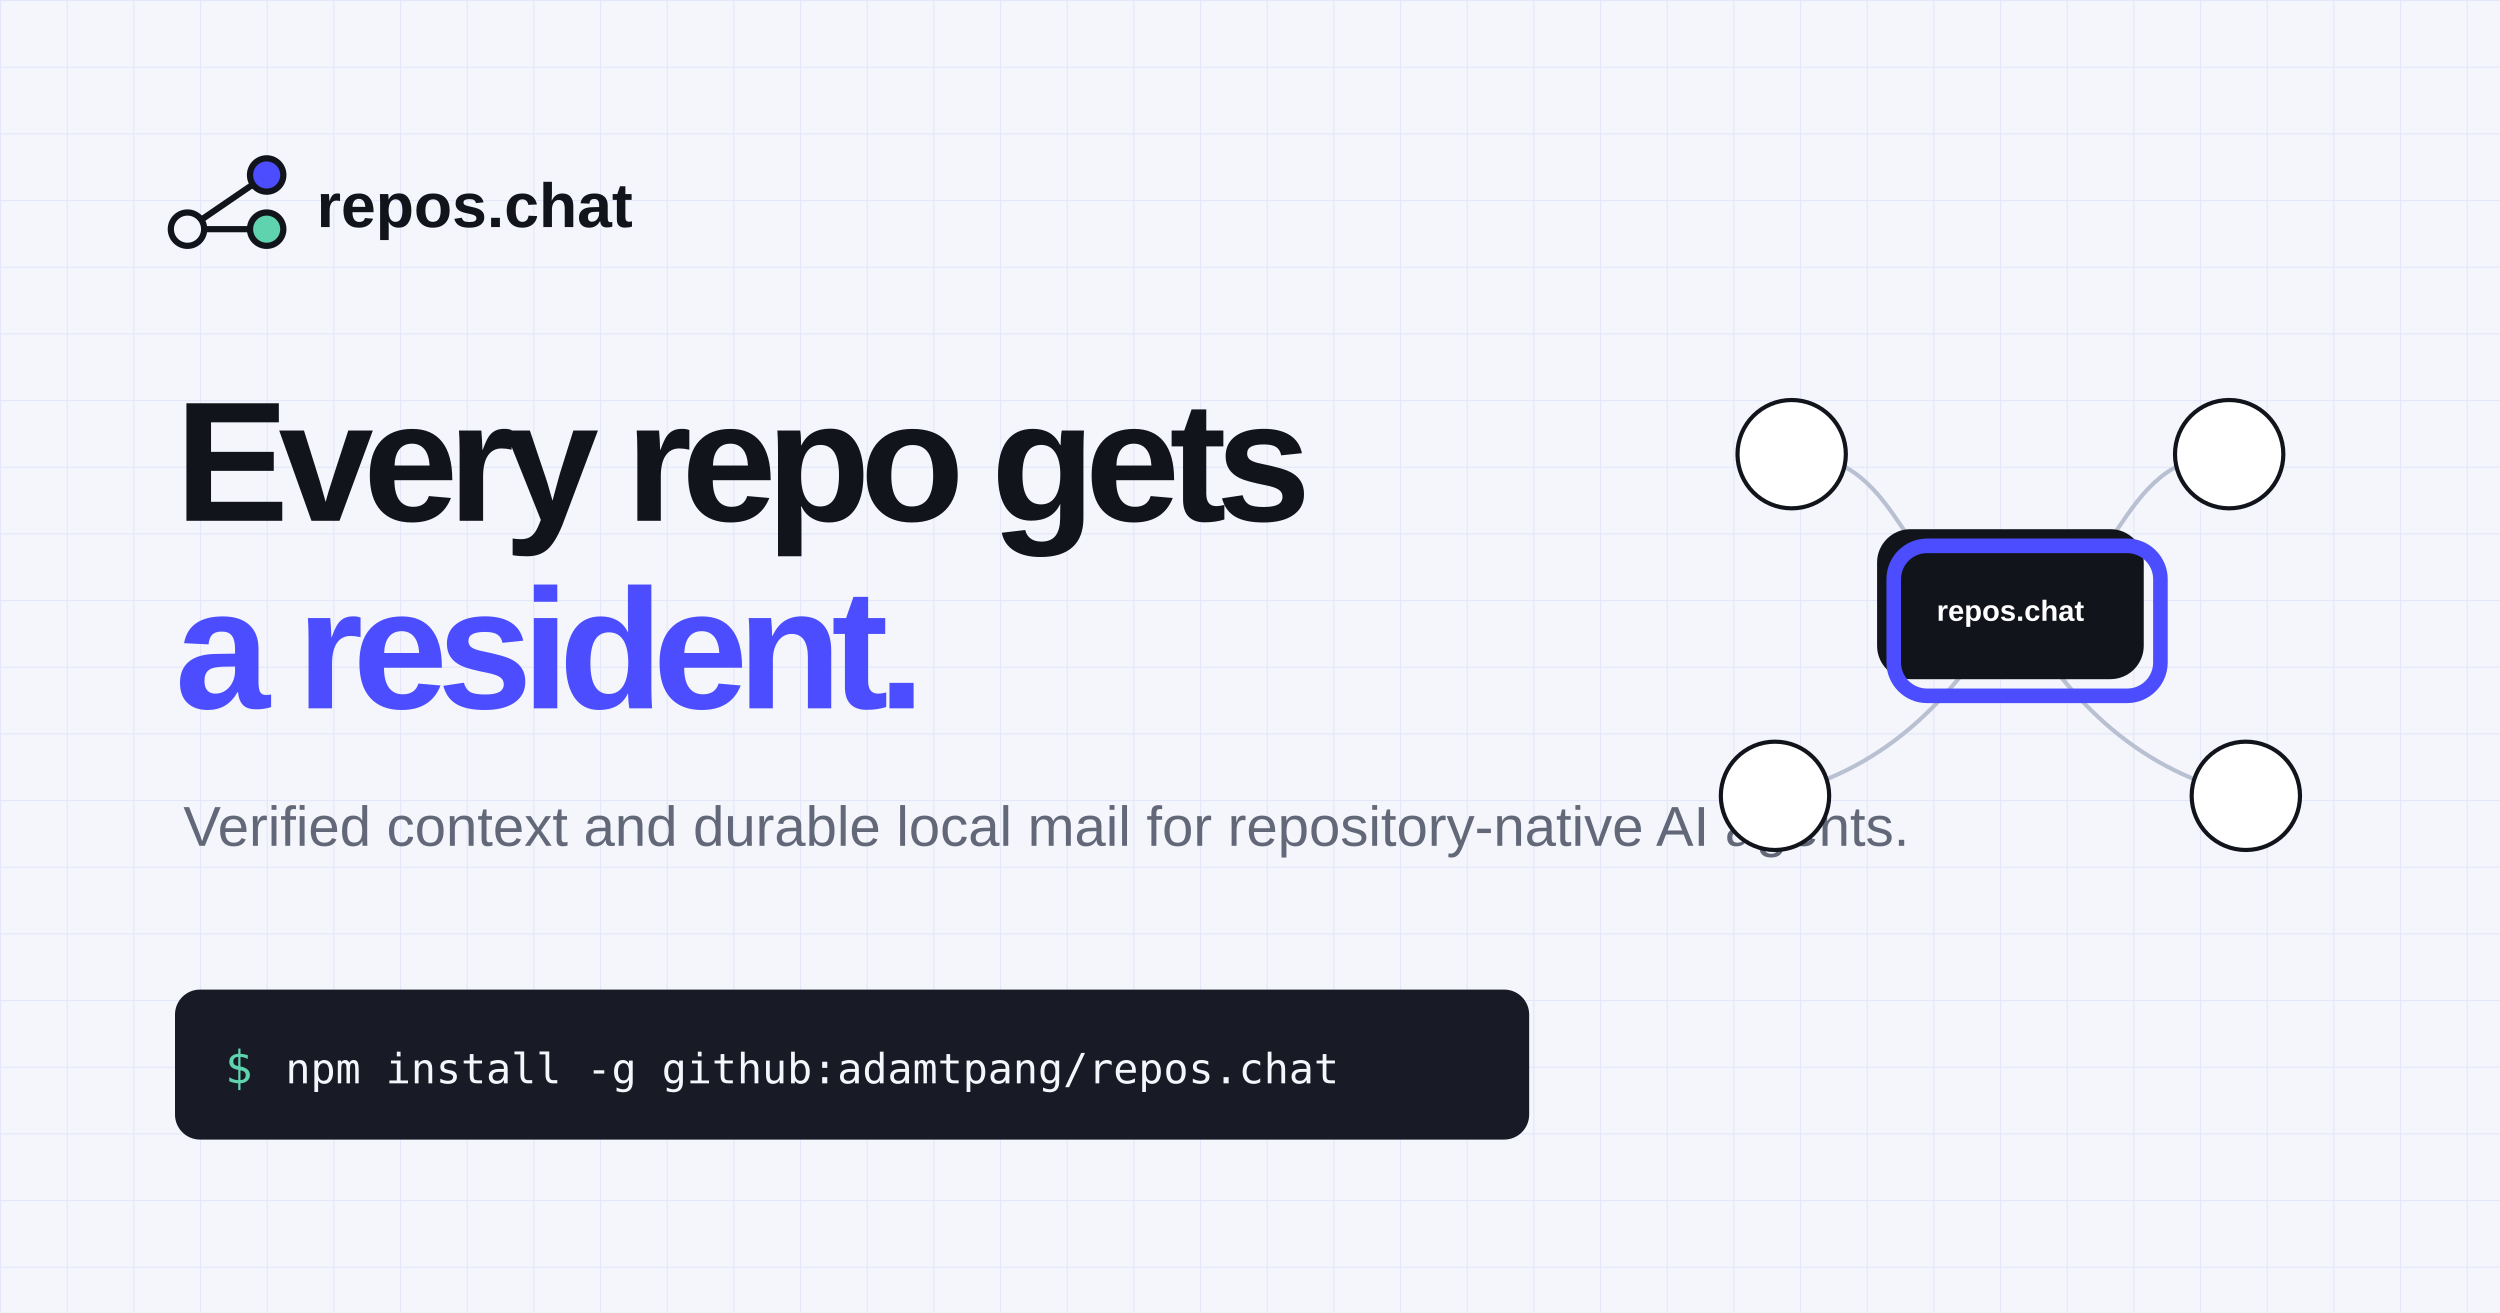
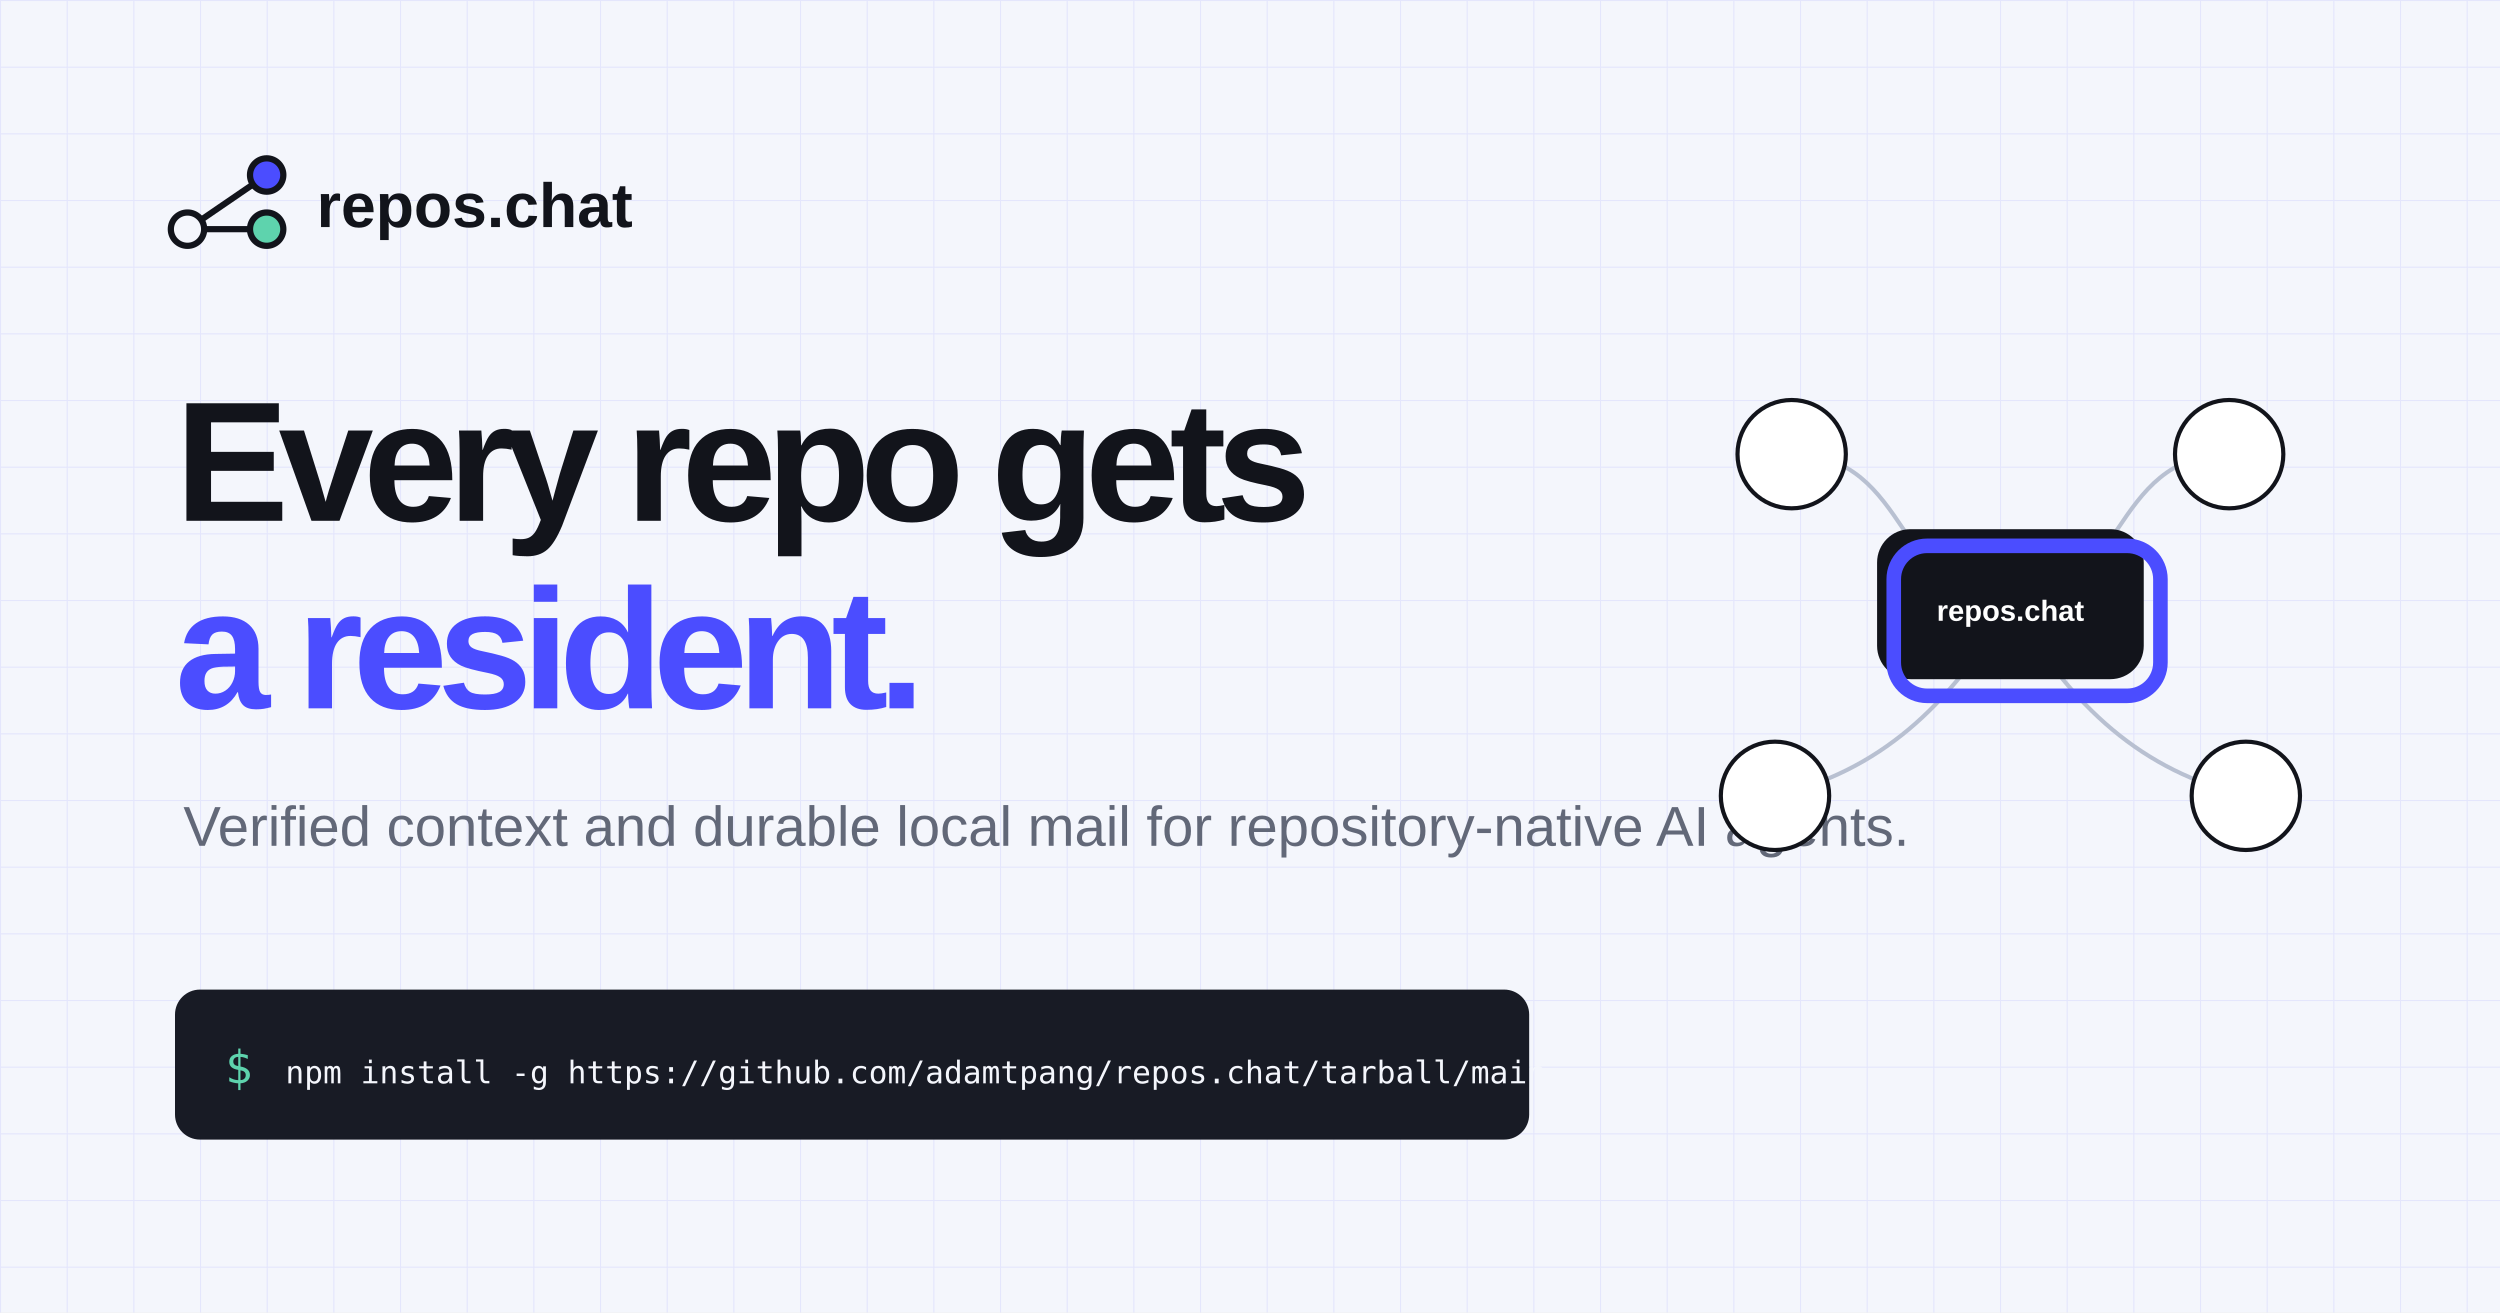
<svg xmlns="http://www.w3.org/2000/svg" width="1200" height="630" viewBox="0 0 1200 630">
  <defs>
    <pattern id="grid" width="32" height="32" patternUnits="userSpaceOnUse">
      <path d="M32 0H0V32" fill="none" stroke="#4b4dff" stroke-opacity=".09" />
    </pattern>
  </defs>
  <rect width="1200" height="630" fill="#f4f6fc" />
  <rect width="1200" height="630" fill="url(#grid)" />
  <g transform="translate(84 80)">
    <path d="M6 30 44 4M6 30h38" fill="none" stroke="#12141b" stroke-width="3" />
    <circle cx="44" cy="4" r="8" fill="#4b4dff" stroke="#12141b" stroke-width="3" />
    <circle cx="6" cy="30" r="8" fill="#f4f6fc" stroke="#12141b" stroke-width="3" />
    <circle cx="44" cy="30" r="8" fill="#5ed3ad" stroke="#12141b" stroke-width="3" />
    <text x="68" y="29" fill="#12141b" font-family="Arial, sans-serif" font-size="30" font-weight="700">repos.chat</text>
  </g>
  <text x="84" y="250" fill="#12141b" font-family="Arial, sans-serif" font-size="82" font-weight="700" letter-spacing="-5">Every repo gets</text>
  <text x="84" y="340" fill="#4b4dff" font-family="Arial, sans-serif" font-size="82" font-weight="700" letter-spacing="-5">a resident.</text>
  <text x="88" y="406" fill="#626878" font-family="Arial, sans-serif" font-size="27">Verified context and durable local mail for repository-native AI agents.</text>
  <g transform="translate(84 475)">
    <rect width="650" height="72" rx="12" fill="#181b25" />
    <text x="24" y="45" fill="#5ed3ad" font-family="monospace" font-size="22">$</text>
-     <text x="53" y="45" fill="#f4f6fc" font-family="monospace" font-size="20">npm install -g github:adamtpang/repos.chat</text>
+     <text x="53" y="45" fill="#f4f6fc" font-family="monospace" font-size="15">npm install -g https://github.com/adamtpang/repos.chat/tarball/main</text>
  </g>
  <g transform="translate(930 180)">
    <path d="M-70 38C-12 38-20 110 35 110M140 38c-58 0-50 72-105 72M35 110c-30 50-63 80-113 92M35 110c30 50 63 80 113 92" fill="none" stroke="#b8c0d1" stroke-width="2" />
    <circle cx="-70" cy="38" r="26" fill="#fff" stroke="#12141b" stroke-width="2" />
    <circle cx="140" cy="38" r="26" fill="#fff" stroke="#12141b" stroke-width="2" />
    <circle cx="-78" cy="202" r="26" fill="#fff" stroke="#12141b" stroke-width="2" />
    <circle cx="148" cy="202" r="26" fill="#fff" stroke="#12141b" stroke-width="2" />
    <rect x="-29" y="74" width="128" height="72" rx="16" fill="#12141b" />
    <rect x="-21" y="82" width="128" height="72" rx="16" fill="none" stroke="#4b4dff" stroke-width="7" />
    <text x="35" y="118" fill="#fff" text-anchor="middle" font-family="Arial, sans-serif" font-size="14" font-weight="700">repos.chat</text>
  </g>
</svg>
